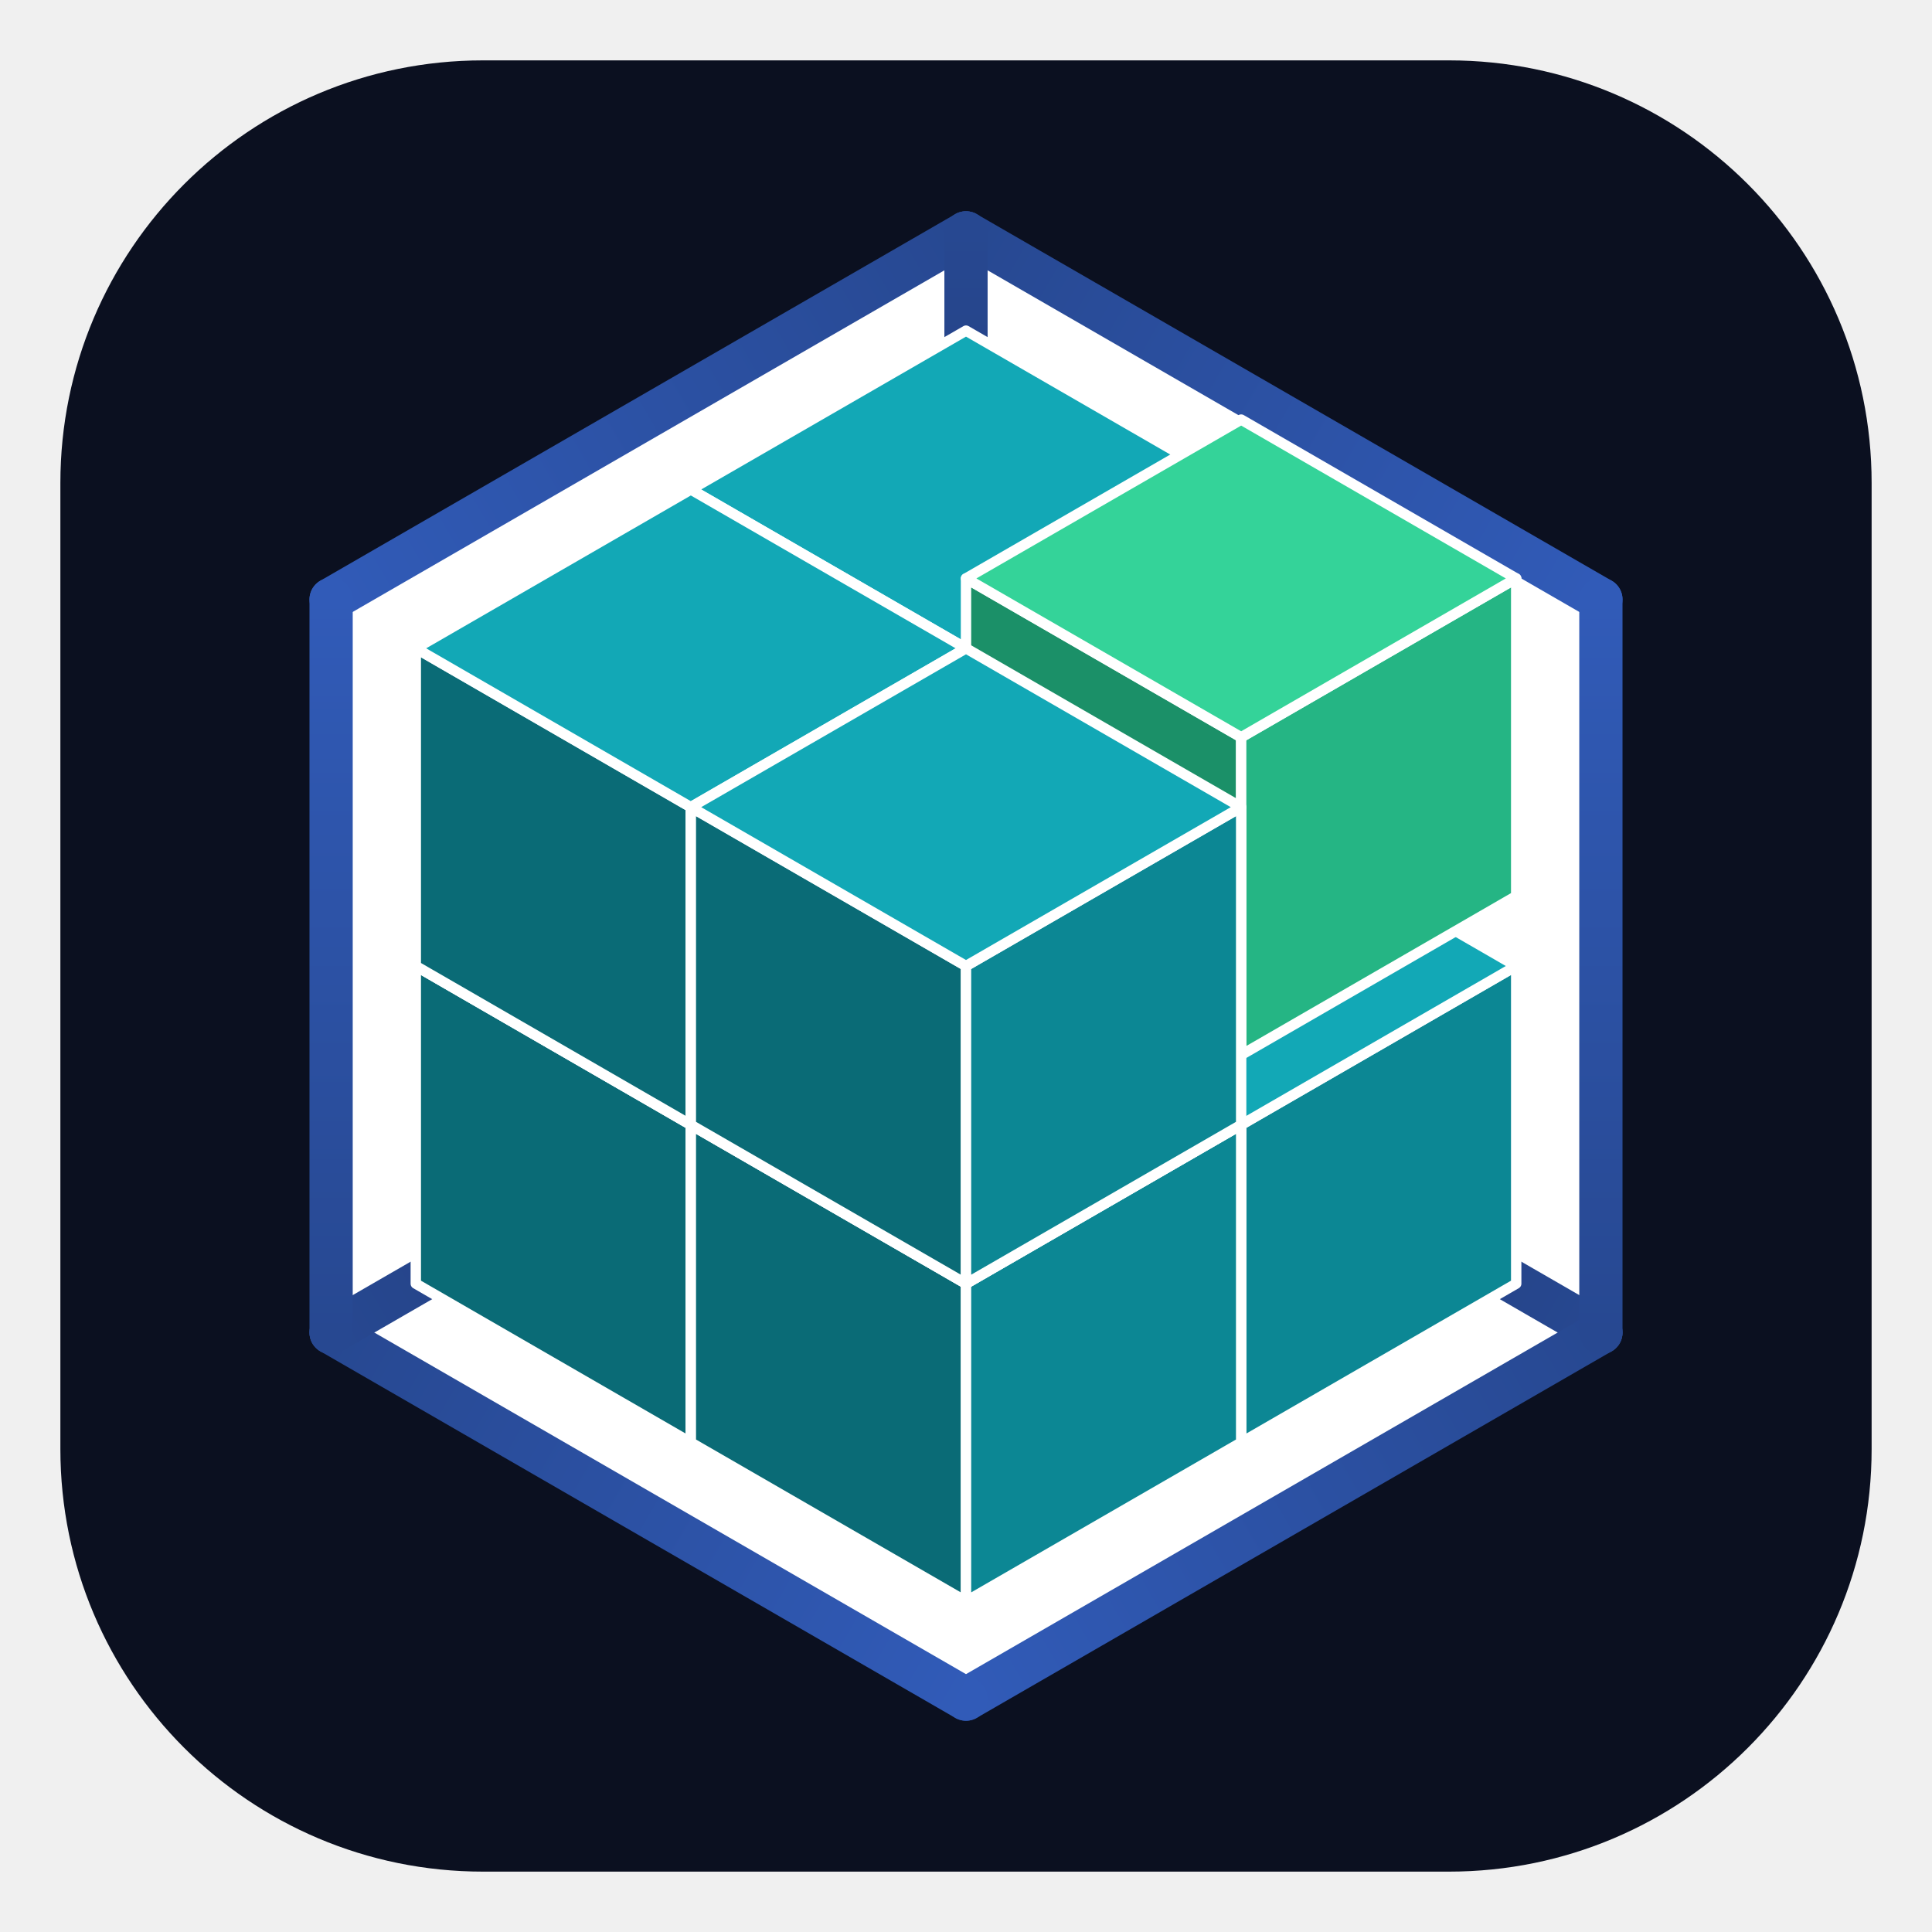
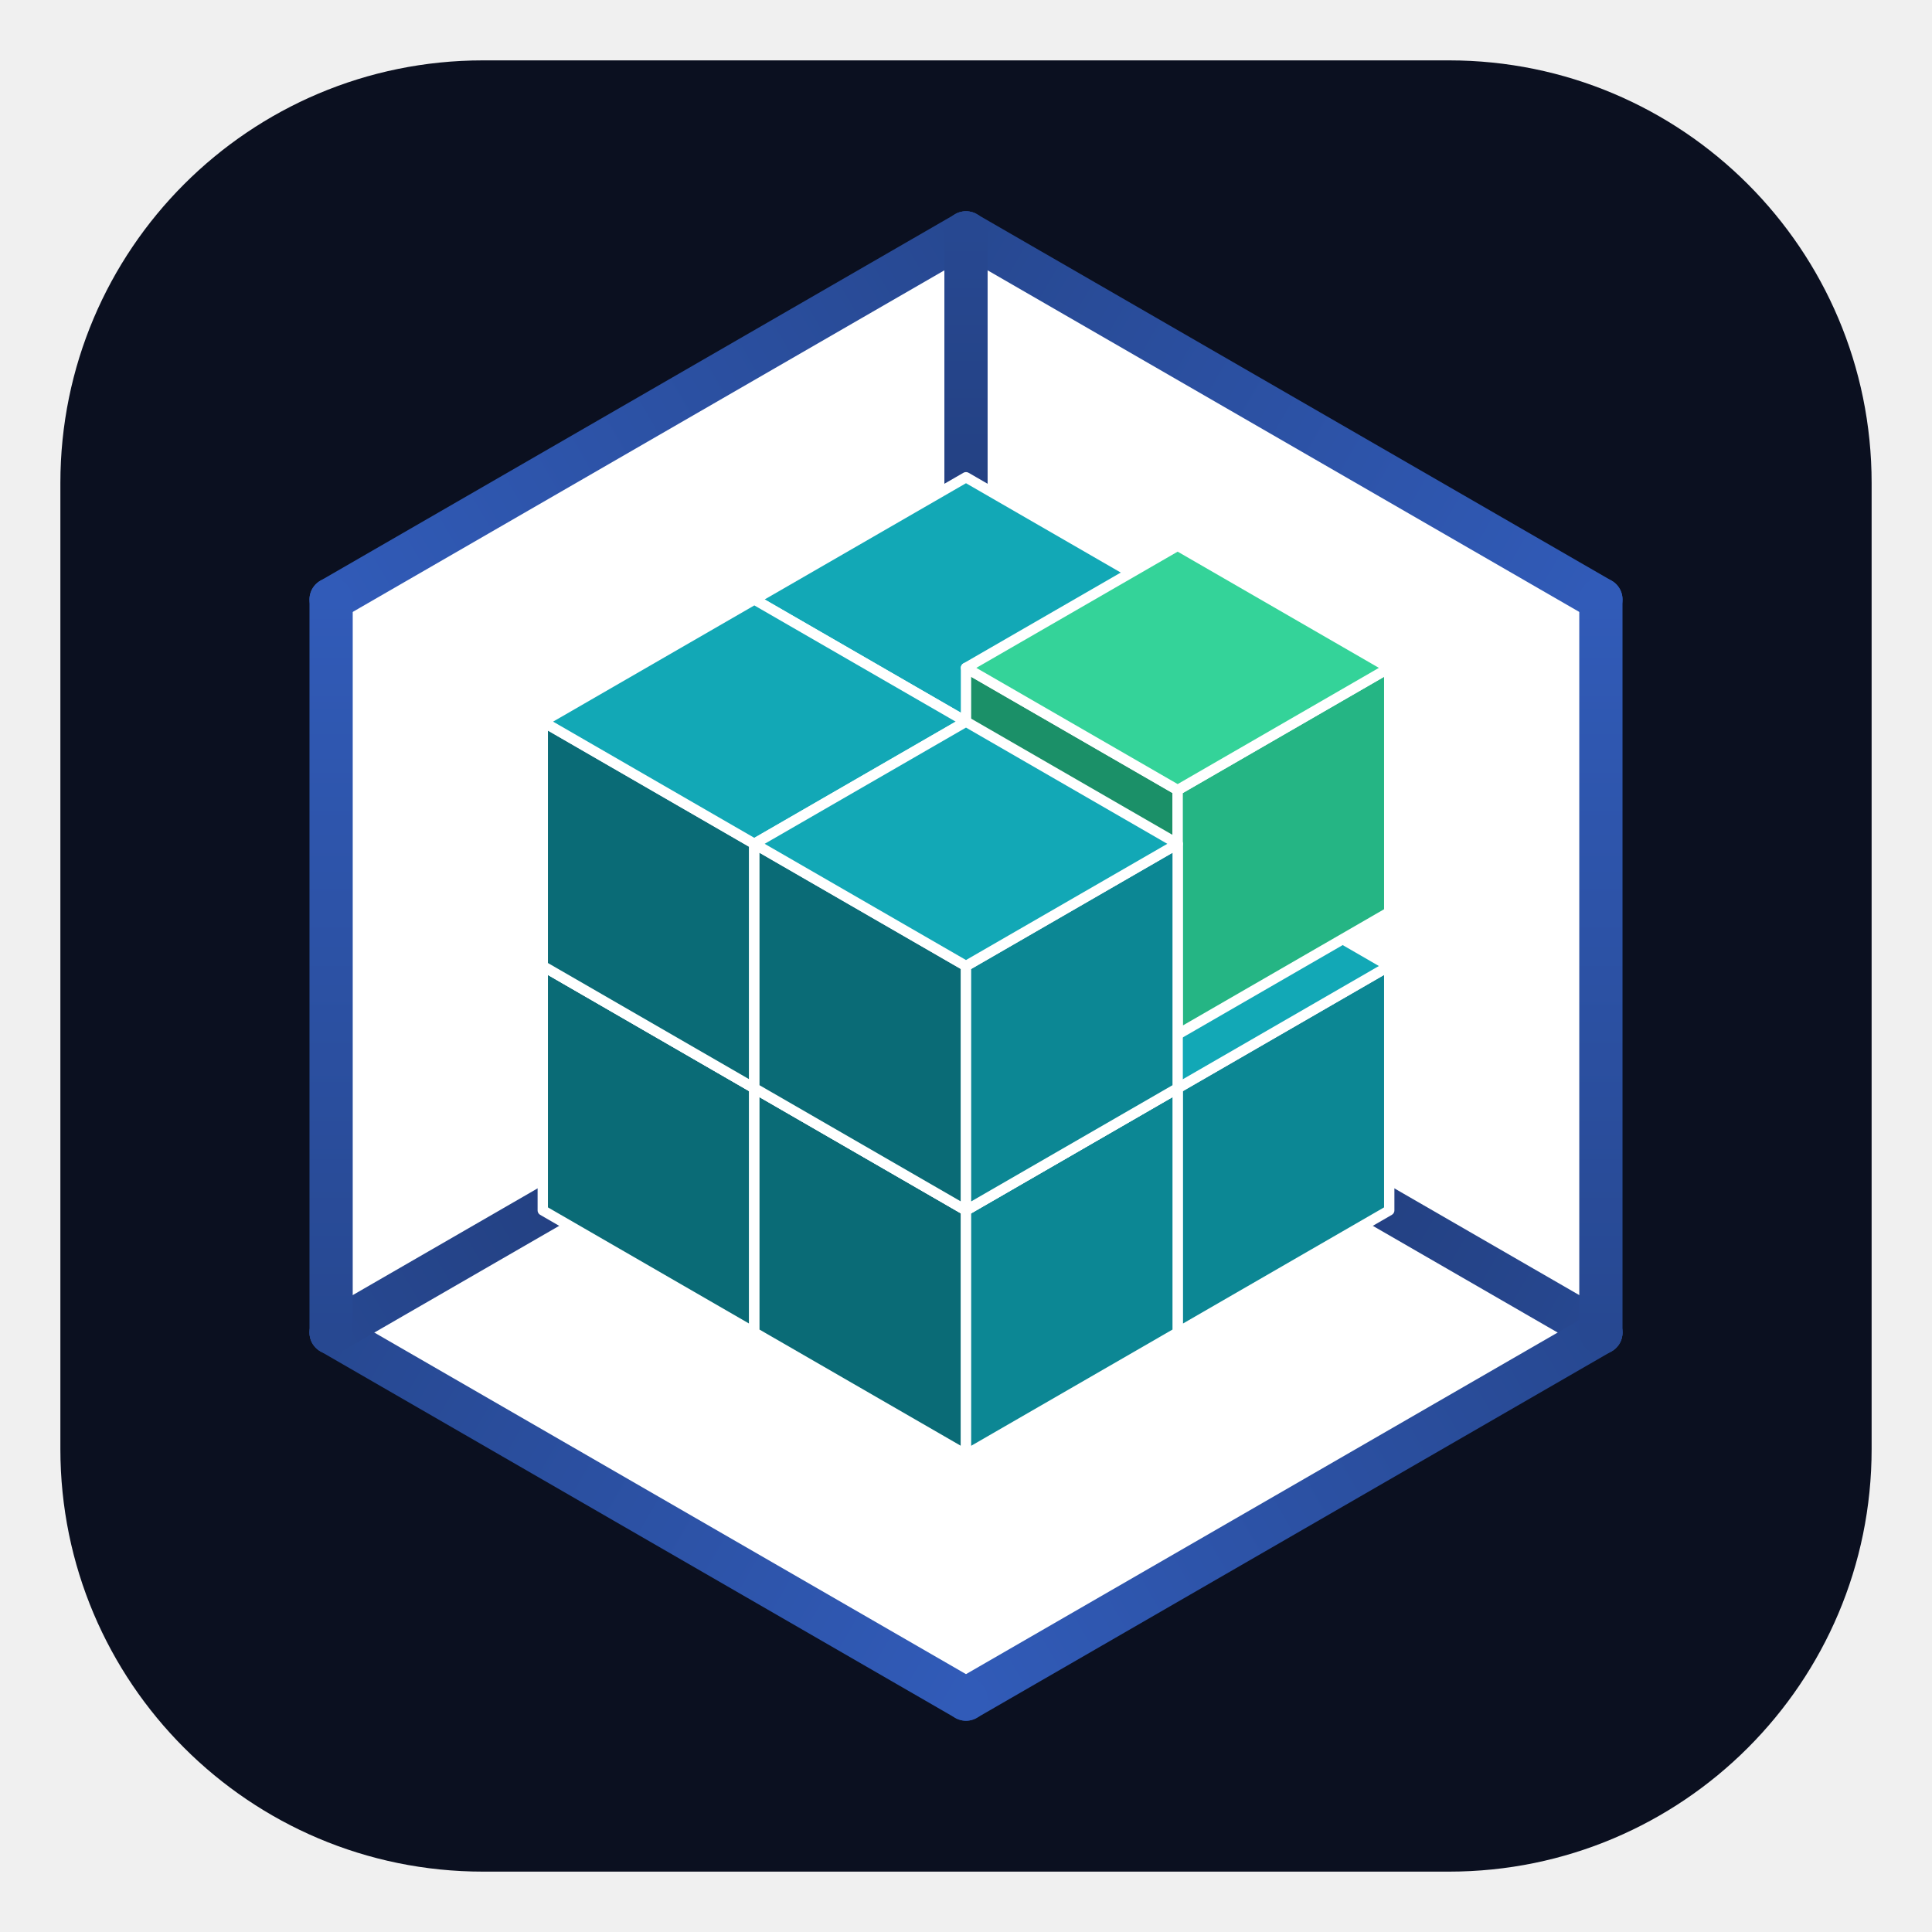
<svg xmlns="http://www.w3.org/2000/svg" viewBox="0 0 128 128" width="128" height="128" role="img">
  <rect x="4" y="4" width="120" height="120" rx="28" fill="#0B1020" />
  <defs>
    <linearGradient id="e0" gradientUnits="userSpaceOnUse" x1="0.00" y1="0.00" x2="67.55" y2="39.00">
      <stop offset="0" stop-color="#1D3469" />
      <stop offset="1" stop-color="#274891" />
    </linearGradient>
    <linearGradient id="e1" gradientUnits="userSpaceOnUse" x1="67.55" y1="39.00" x2="0.00" y2="78.00">
      <stop offset="0" stop-color="#274891" />
      <stop offset="1" stop-color="#315BB8" />
    </linearGradient>
    <linearGradient id="e2" gradientUnits="userSpaceOnUse" x1="0.00" y1="78.00" x2="-67.55" y2="39.00">
      <stop offset="0" stop-color="#315BB8" />
      <stop offset="1" stop-color="#274891" />
    </linearGradient>
    <linearGradient id="e3" gradientUnits="userSpaceOnUse" x1="-67.55" y1="39.00" x2="0.00" y2="0.00">
      <stop offset="0" stop-color="#274891" />
      <stop offset="1" stop-color="#1D3469" />
    </linearGradient>
    <linearGradient id="e4" gradientUnits="userSpaceOnUse" x1="0.00" y1="-78.00" x2="67.55" y2="-39.00">
      <stop offset="0" stop-color="#274891" />
      <stop offset="1" stop-color="#315BB8" />
    </linearGradient>
    <linearGradient id="e7" gradientUnits="userSpaceOnUse" x1="-67.55" y1="-39.00" x2="0.00" y2="-78.00">
      <stop offset="0" stop-color="#315BB8" />
      <stop offset="1" stop-color="#274891" />
    </linearGradient>
    <linearGradient id="e8" gradientUnits="userSpaceOnUse" x1="0.00" y1="0.00" x2="0.00" y2="-78.00">
      <stop offset="0" stop-color="#1D3469" />
      <stop offset="1" stop-color="#274891" />
    </linearGradient>
    <linearGradient id="e9" gradientUnits="userSpaceOnUse" x1="67.55" y1="39.00" x2="67.55" y2="-39.00">
      <stop offset="0" stop-color="#274891" />
      <stop offset="1" stop-color="#315BB8" />
    </linearGradient>
    <linearGradient id="e11" gradientUnits="userSpaceOnUse" x1="-67.55" y1="39.00" x2="-67.55" y2="-39.00">
      <stop offset="0" stop-color="#274891" />
      <stop offset="1" stop-color="#315BB8" />
    </linearGradient>
  </defs>
  <g transform="translate(64,64) scale(0.6227) translate(-0.00,-0.00)">
    <polygon points="0.00,0.00 67.55,39.00 0.00,78.00 -67.55,39.00" fill="#FFFFFF" />
    <polygon points="0.00,0.00 67.55,39.00 67.55,-39.00 0.00,-78.00" fill="#FFFFFF" />
    <polygon points="0.00,0.00 -67.55,39.00 -67.55,-39.00 0.00,-78.00" fill="#FFFFFF" />
    <line x1="0.00" y1="0.00" x2="67.55" y2="39.00" stroke="url(#e0)" stroke-width="4.60" stroke-linecap="round" />
    <line x1="67.55" y1="39.00" x2="0.00" y2="78.00" stroke="url(#e1)" stroke-width="4.60" stroke-linecap="round" />
    <line x1="0.00" y1="78.00" x2="-67.55" y2="39.00" stroke="url(#e2)" stroke-width="4.60" stroke-linecap="round" />
    <line x1="-67.55" y1="39.00" x2="0.00" y2="0.00" stroke="url(#e3)" stroke-width="4.60" stroke-linecap="round" />
    <line x1="0.00" y1="-78.00" x2="67.55" y2="-39.00" stroke="url(#e4)" stroke-width="4.60" stroke-linecap="round" />
    <line x1="-67.55" y1="-39.00" x2="0.00" y2="-78.00" stroke="url(#e7)" stroke-width="4.60" stroke-linecap="round" />
    <line x1="0.00" y1="0.00" x2="0.00" y2="-78.00" stroke="url(#e8)" stroke-width="4.60" stroke-linecap="round" />
    <line x1="67.55" y1="39.00" x2="67.55" y2="-39.00" stroke="url(#e9)" stroke-width="4.60" stroke-linecap="round" />
    <line x1="-67.55" y1="39.00" x2="-67.55" y2="-39.00" stroke="url(#e11)" stroke-width="4.60" stroke-linecap="round" />
-     <g transform="translate(0.00,0.00) scale(1.3) translate(-0.00,-0.00)">
-       <polygon points="-22.52,-13.00 0.00,0.00 0.00,26.00 -22.52,13.00" fill="#0A6B76" stroke="#FFFFFF" stroke-width="0.85" stroke-linejoin="round" />
-       <polygon points="22.52,-13.00 22.52,13.00 0.00,26.00 0.00,0.00" fill="#0C8794" stroke="#FFFFFF" stroke-width="0.85" stroke-linejoin="round" />
-       <polygon points="0.00,-26.00 22.52,-13.00 0.00,0.00 -22.52,-13.00" fill="#12A8B6" stroke="#FFFFFF" stroke-width="0.85" stroke-linejoin="round" />
-       <polygon points="-22.52,-39.00 0.00,-26.00 0.00,0.00 -22.52,-13.00" fill="#0A6B76" stroke="#FFFFFF" stroke-width="0.85" stroke-linejoin="round" />
-       <polygon points="-45.03,0.00 -22.52,13.00 -22.52,39.00 -45.03,26.00" fill="#0A6B76" stroke="#FFFFFF" stroke-width="0.85" stroke-linejoin="round" />
-       <polygon points="0.00,0.00 22.52,13.00 22.52,39.00 0.00,26.00" fill="#0A6B76" stroke="#FFFFFF" stroke-width="0.85" stroke-linejoin="round" />
-       <polygon points="22.52,-39.00 22.52,-13.00 0.00,0.00 0.00,-26.00" fill="#0C8794" stroke="#FFFFFF" stroke-width="0.85" stroke-linejoin="round" />
-       <polygon points="0.00,0.00 0.00,26.00 -22.52,39.00 -22.52,13.00" fill="#0C8794" stroke="#FFFFFF" stroke-width="0.85" stroke-linejoin="round" />
-       <polygon points="45.03,0.00 45.03,26.00 22.52,39.00 22.52,13.00" fill="#0C8794" stroke="#FFFFFF" stroke-width="0.85" stroke-linejoin="round" />
-       <polygon points="0.00,-52.00 22.52,-39.00 0.00,-26.00 -22.52,-39.00" fill="#12A8B6" stroke="#FFFFFF" stroke-width="0.85" stroke-linejoin="round" />
-       <polygon points="-22.52,-13.00 0.00,0.00 -22.52,13.00 -45.03,0.00" fill="#12A8B6" stroke="#FFFFFF" stroke-width="0.85" stroke-linejoin="round" />
-       <polygon points="22.52,-13.00 45.03,0.00 22.52,13.00 0.00,0.00" fill="#12A8B6" stroke="#FFFFFF" stroke-width="0.85" stroke-linejoin="round" />
-       <polygon points="-45.03,-26.00 -22.52,-13.00 -22.52,13.00 -45.03,0.00" fill="#0A6B76" stroke="#FFFFFF" stroke-width="0.85" stroke-linejoin="round" />
-       <polygon points="-22.52,13.00 0.00,26.00 0.00,52.00 -22.52,39.00" fill="#0A6B76" stroke="#FFFFFF" stroke-width="0.85" stroke-linejoin="round" />
-       <polygon points="0.00,-26.00 0.00,0.00 -22.52,13.00 -22.52,-13.00" fill="#0C8794" stroke="#FFFFFF" stroke-width="0.85" stroke-linejoin="round" />
-       <polygon points="22.52,13.00 22.52,39.00 0.00,52.00 0.00,26.00" fill="#0C8794" stroke="#FFFFFF" stroke-width="0.85" stroke-linejoin="round" />
-       <polygon points="-22.52,-39.00 0.00,-26.00 -22.52,-13.00 -45.03,-26.00" fill="#12A8B6" stroke="#FFFFFF" stroke-width="0.85" stroke-linejoin="round" />
-       <polygon points="0.00,0.00 22.52,13.00 0.00,26.00 -22.52,13.00" fill="#12A8B6" stroke="#FFFFFF" stroke-width="0.85" stroke-linejoin="round" />
-       <polygon points="0.00,-31.72 22.52,-18.72 22.52,7.28 0.00,-5.72" fill="#1B9068" stroke="#FFFFFF" stroke-width="0.85" stroke-linejoin="round" />
-       <polygon points="45.03,-31.72 45.03,-5.72 22.52,7.28 22.52,-18.72" fill="#25B584" stroke="#FFFFFF" stroke-width="0.85" stroke-linejoin="round" />
-       <polygon points="22.52,-44.72 45.03,-31.72 22.52,-18.72 0.00,-31.72" fill="#34D399" stroke="#FFFFFF" stroke-width="0.85" stroke-linejoin="round" />
-       <polygon points="-22.52,-13.00 0.00,0.00 0.00,26.00 -22.52,13.00" fill="#0A6B76" stroke="#FFFFFF" stroke-width="0.85" stroke-linejoin="round" />
-       <polygon points="22.52,-13.00 22.52,13.00 0.00,26.00 0.00,0.00" fill="#0C8794" stroke="#FFFFFF" stroke-width="0.85" stroke-linejoin="round" />
-       <polygon points="0.00,-26.00 22.52,-13.00 0.00,0.00 -22.52,-13.00" fill="#12A8B6" stroke="#FFFFFF" stroke-width="0.85" stroke-linejoin="round" />
-     </g>
+     <polygon points="-22.52,-13.00 0.00,0.00 0.00,26.00 -22.52,13.00" fill="#0A6B76" stroke="#FFFFFF" stroke-width="1.10" stroke-linejoin="round" />
+     <polygon points="22.52,-13.00 22.52,13.00 0.00,26.00 0.00,0.00" fill="#0C8794" stroke="#FFFFFF" stroke-width="1.10" stroke-linejoin="round" />
+     <polygon points="0.00,-26.00 22.52,-13.00 0.00,0.00 -22.52,-13.00" fill="#12A8B6" stroke="#FFFFFF" stroke-width="1.10" stroke-linejoin="round" />
+     <polygon points="-22.52,-39.00 0.00,-26.00 0.00,0.00 -22.52,-13.00" fill="#0A6B76" stroke="#FFFFFF" stroke-width="1.10" stroke-linejoin="round" />
+     <polygon points="-45.03,0.00 -22.52,13.00 -22.52,39.00 -45.03,26.00" fill="#0A6B76" stroke="#FFFFFF" stroke-width="1.10" stroke-linejoin="round" />
+     <polygon points="0.00,0.00 22.52,13.00 22.52,39.00 0.00,26.00" fill="#0A6B76" stroke="#FFFFFF" stroke-width="1.10" stroke-linejoin="round" />
+     <polygon points="22.52,-39.00 22.52,-13.00 0.00,0.00 0.00,-26.00" fill="#0C8794" stroke="#FFFFFF" stroke-width="1.10" stroke-linejoin="round" />
+     <polygon points="0.00,0.00 0.00,26.00 -22.52,39.00 -22.52,13.00" fill="#0C8794" stroke="#FFFFFF" stroke-width="1.10" stroke-linejoin="round" />
+     <polygon points="45.03,0.00 45.03,26.00 22.52,39.00 22.52,13.00" fill="#0C8794" stroke="#FFFFFF" stroke-width="1.10" stroke-linejoin="round" />
+     <polygon points="0.00,-52.00 22.52,-39.00 0.00,-26.00 -22.52,-39.00" fill="#12A8B6" stroke="#FFFFFF" stroke-width="1.10" stroke-linejoin="round" />
+     <polygon points="-22.52,-13.00 0.00,0.00 -22.52,13.00 -45.03,0.00" fill="#12A8B6" stroke="#FFFFFF" stroke-width="1.10" stroke-linejoin="round" />
+     <polygon points="22.52,-13.00 45.03,0.00 22.52,13.00 0.00,0.00" fill="#12A8B6" stroke="#FFFFFF" stroke-width="1.10" stroke-linejoin="round" />
+     <polygon points="-45.03,-26.00 -22.52,-13.00 -22.52,13.00 -45.03,0.00" fill="#0A6B76" stroke="#FFFFFF" stroke-width="1.10" stroke-linejoin="round" />
+     <polygon points="-22.52,13.00 0.00,26.00 0.00,52.00 -22.52,39.00" fill="#0A6B76" stroke="#FFFFFF" stroke-width="1.10" stroke-linejoin="round" />
+     <polygon points="0.00,-26.00 0.00,0.00 -22.52,13.00 -22.52,-13.00" fill="#0C8794" stroke="#FFFFFF" stroke-width="1.10" stroke-linejoin="round" />
+     <polygon points="22.52,13.00 22.52,39.00 0.00,52.00 0.00,26.00" fill="#0C8794" stroke="#FFFFFF" stroke-width="1.10" stroke-linejoin="round" />
+     <polygon points="-22.52,-39.00 0.00,-26.00 -22.52,-13.00 -45.03,-26.00" fill="#12A8B6" stroke="#FFFFFF" stroke-width="1.10" stroke-linejoin="round" />
+     <polygon points="0.00,0.00 22.52,13.00 0.00,26.00 -22.52,13.00" fill="#12A8B6" stroke="#FFFFFF" stroke-width="1.10" stroke-linejoin="round" />
+     <polygon points="0.00,-31.72 22.52,-18.72 22.52,7.28 0.00,-5.72" fill="#1B9068" stroke="#FFFFFF" stroke-width="1.10" stroke-linejoin="round" />
+     <polygon points="45.03,-31.72 45.03,-5.72 22.52,7.28 22.52,-18.72" fill="#25B584" stroke="#FFFFFF" stroke-width="1.10" stroke-linejoin="round" />
+     <polygon points="22.52,-44.72 45.03,-31.72 22.52,-18.72 0.00,-31.72" fill="#34D399" stroke="#FFFFFF" stroke-width="1.10" stroke-linejoin="round" />
+     <polygon points="-22.52,-13.00 0.00,0.00 0.00,26.00 -22.52,13.00" fill="#0A6B76" stroke="#FFFFFF" stroke-width="1.10" stroke-linejoin="round" />
+     <polygon points="22.52,-13.00 22.52,13.00 0.00,26.00 0.00,0.00" fill="#0C8794" stroke="#FFFFFF" stroke-width="1.10" stroke-linejoin="round" />
+     <polygon points="0.00,-26.00 22.52,-13.00 0.00,0.00 -22.52,-13.00" fill="#12A8B6" stroke="#FFFFFF" stroke-width="1.10" stroke-linejoin="round" />
  </g>
</svg>
